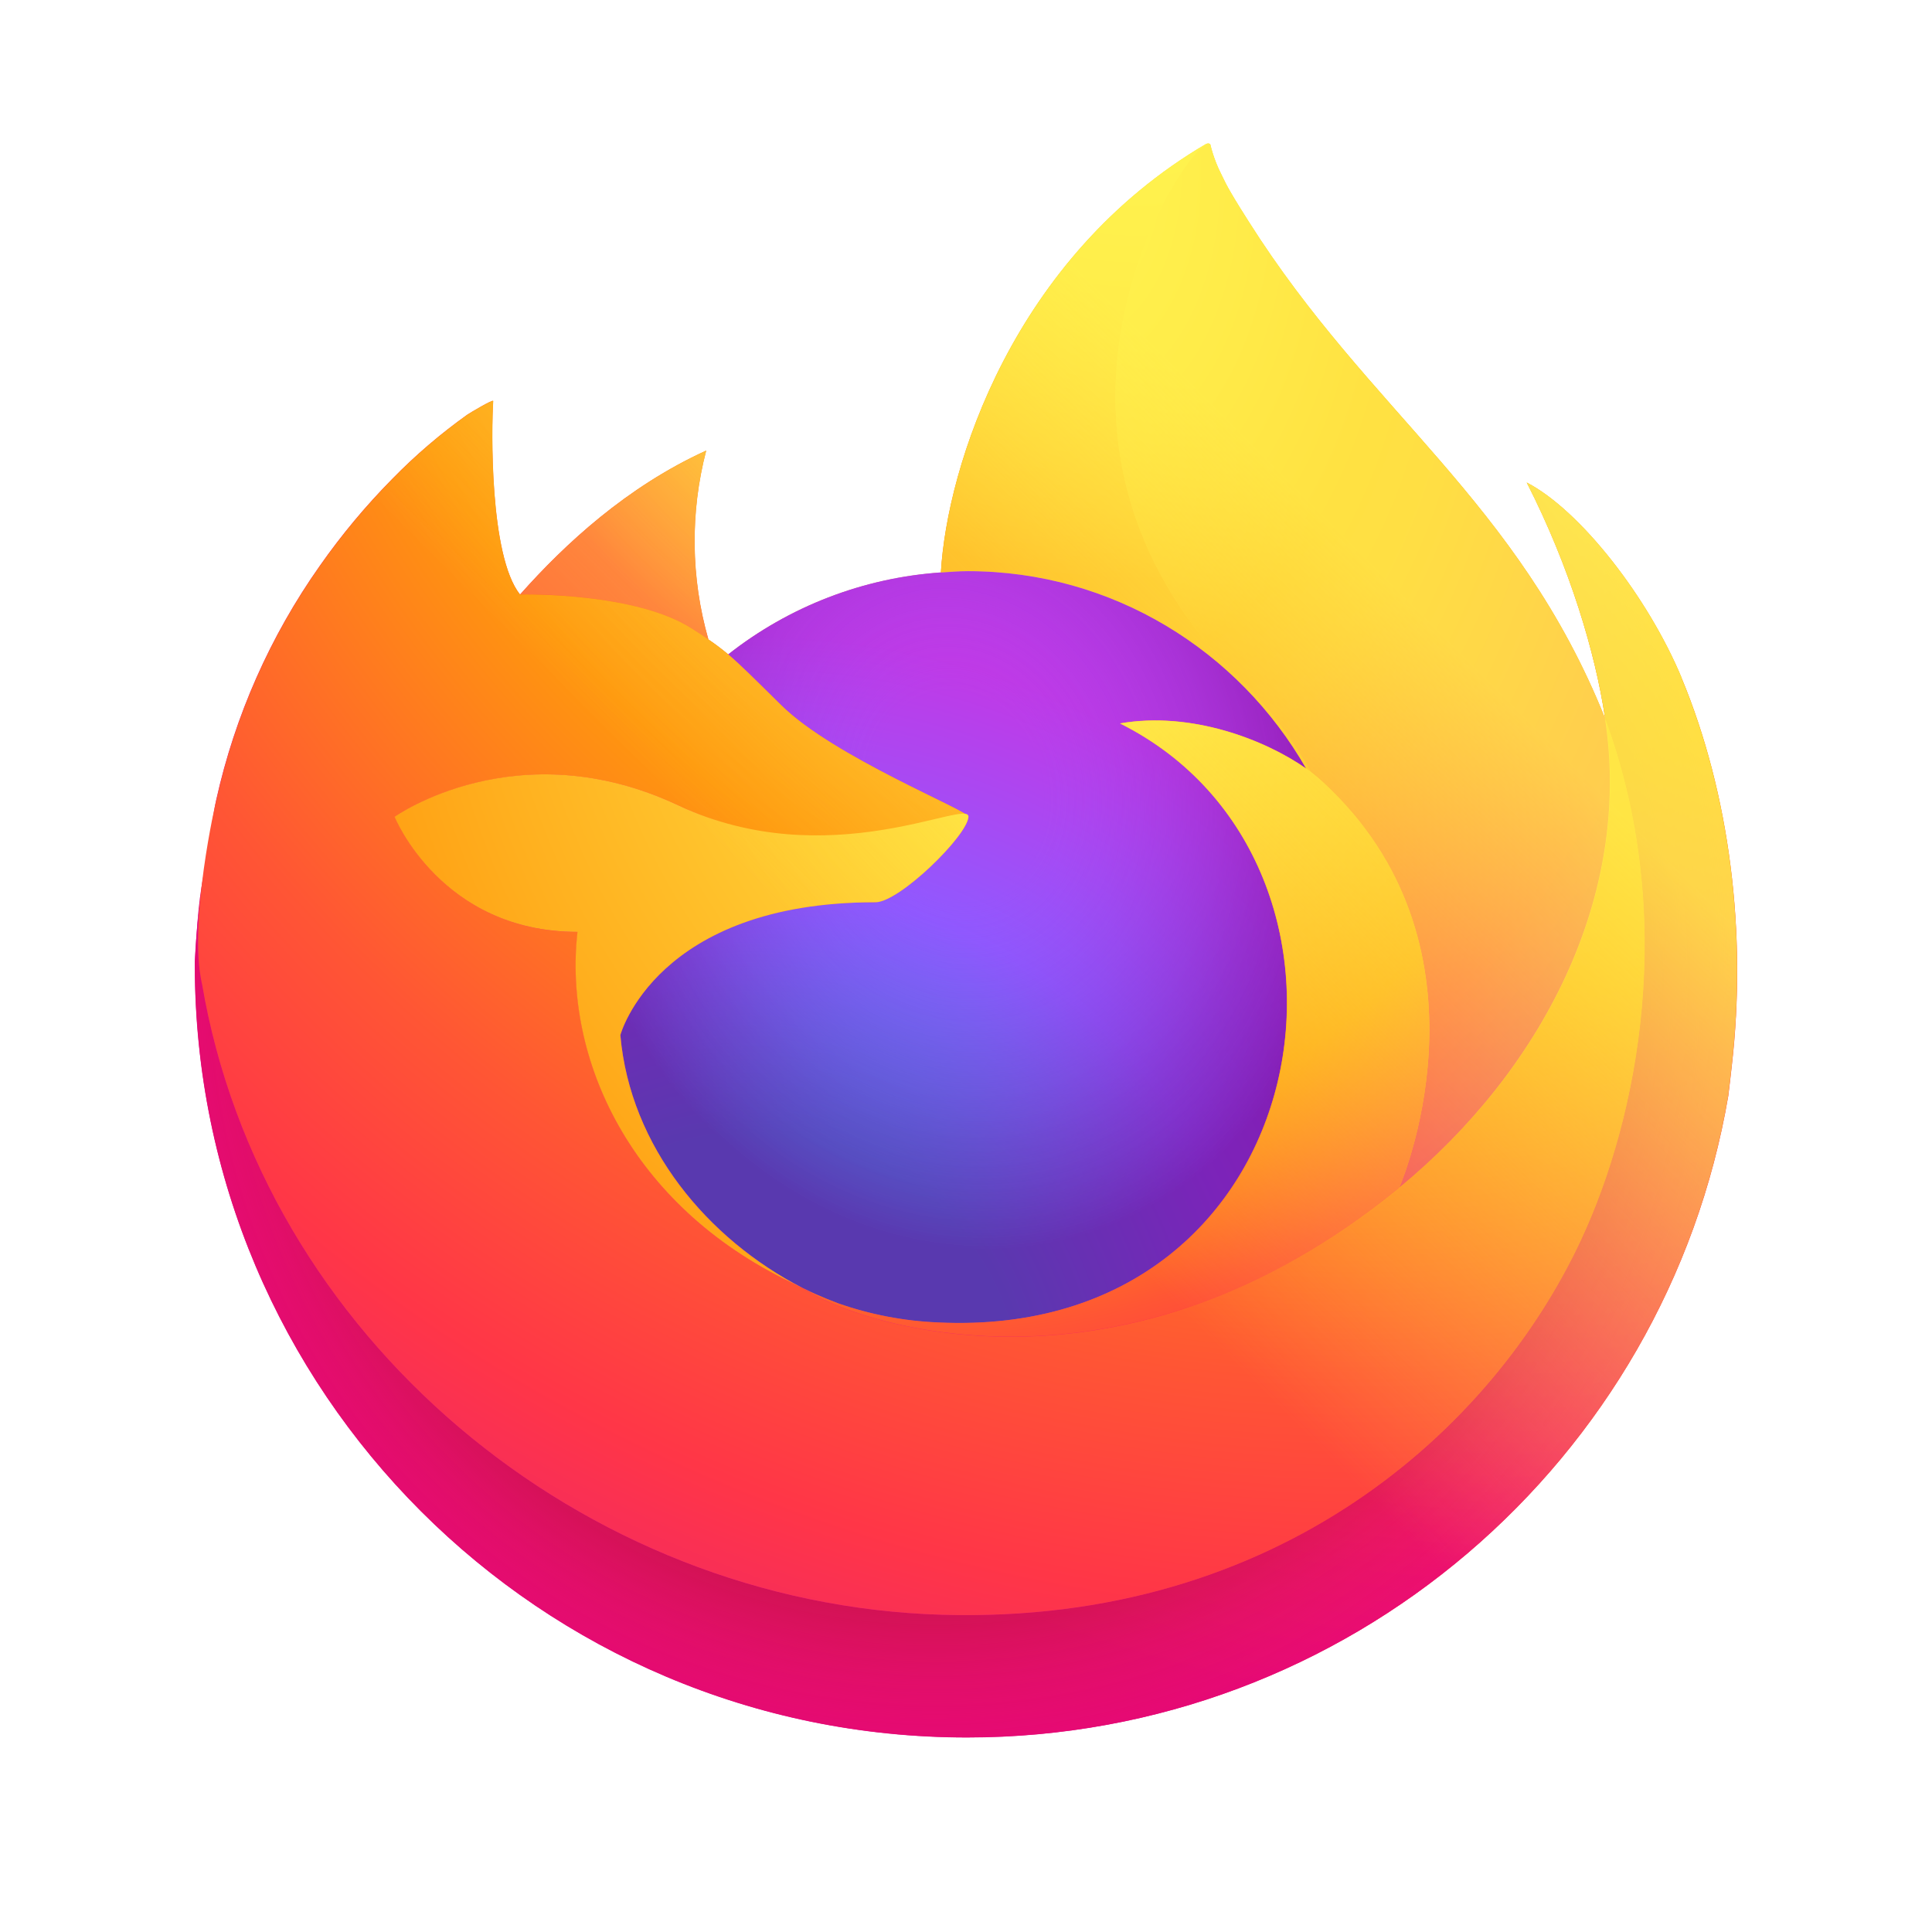
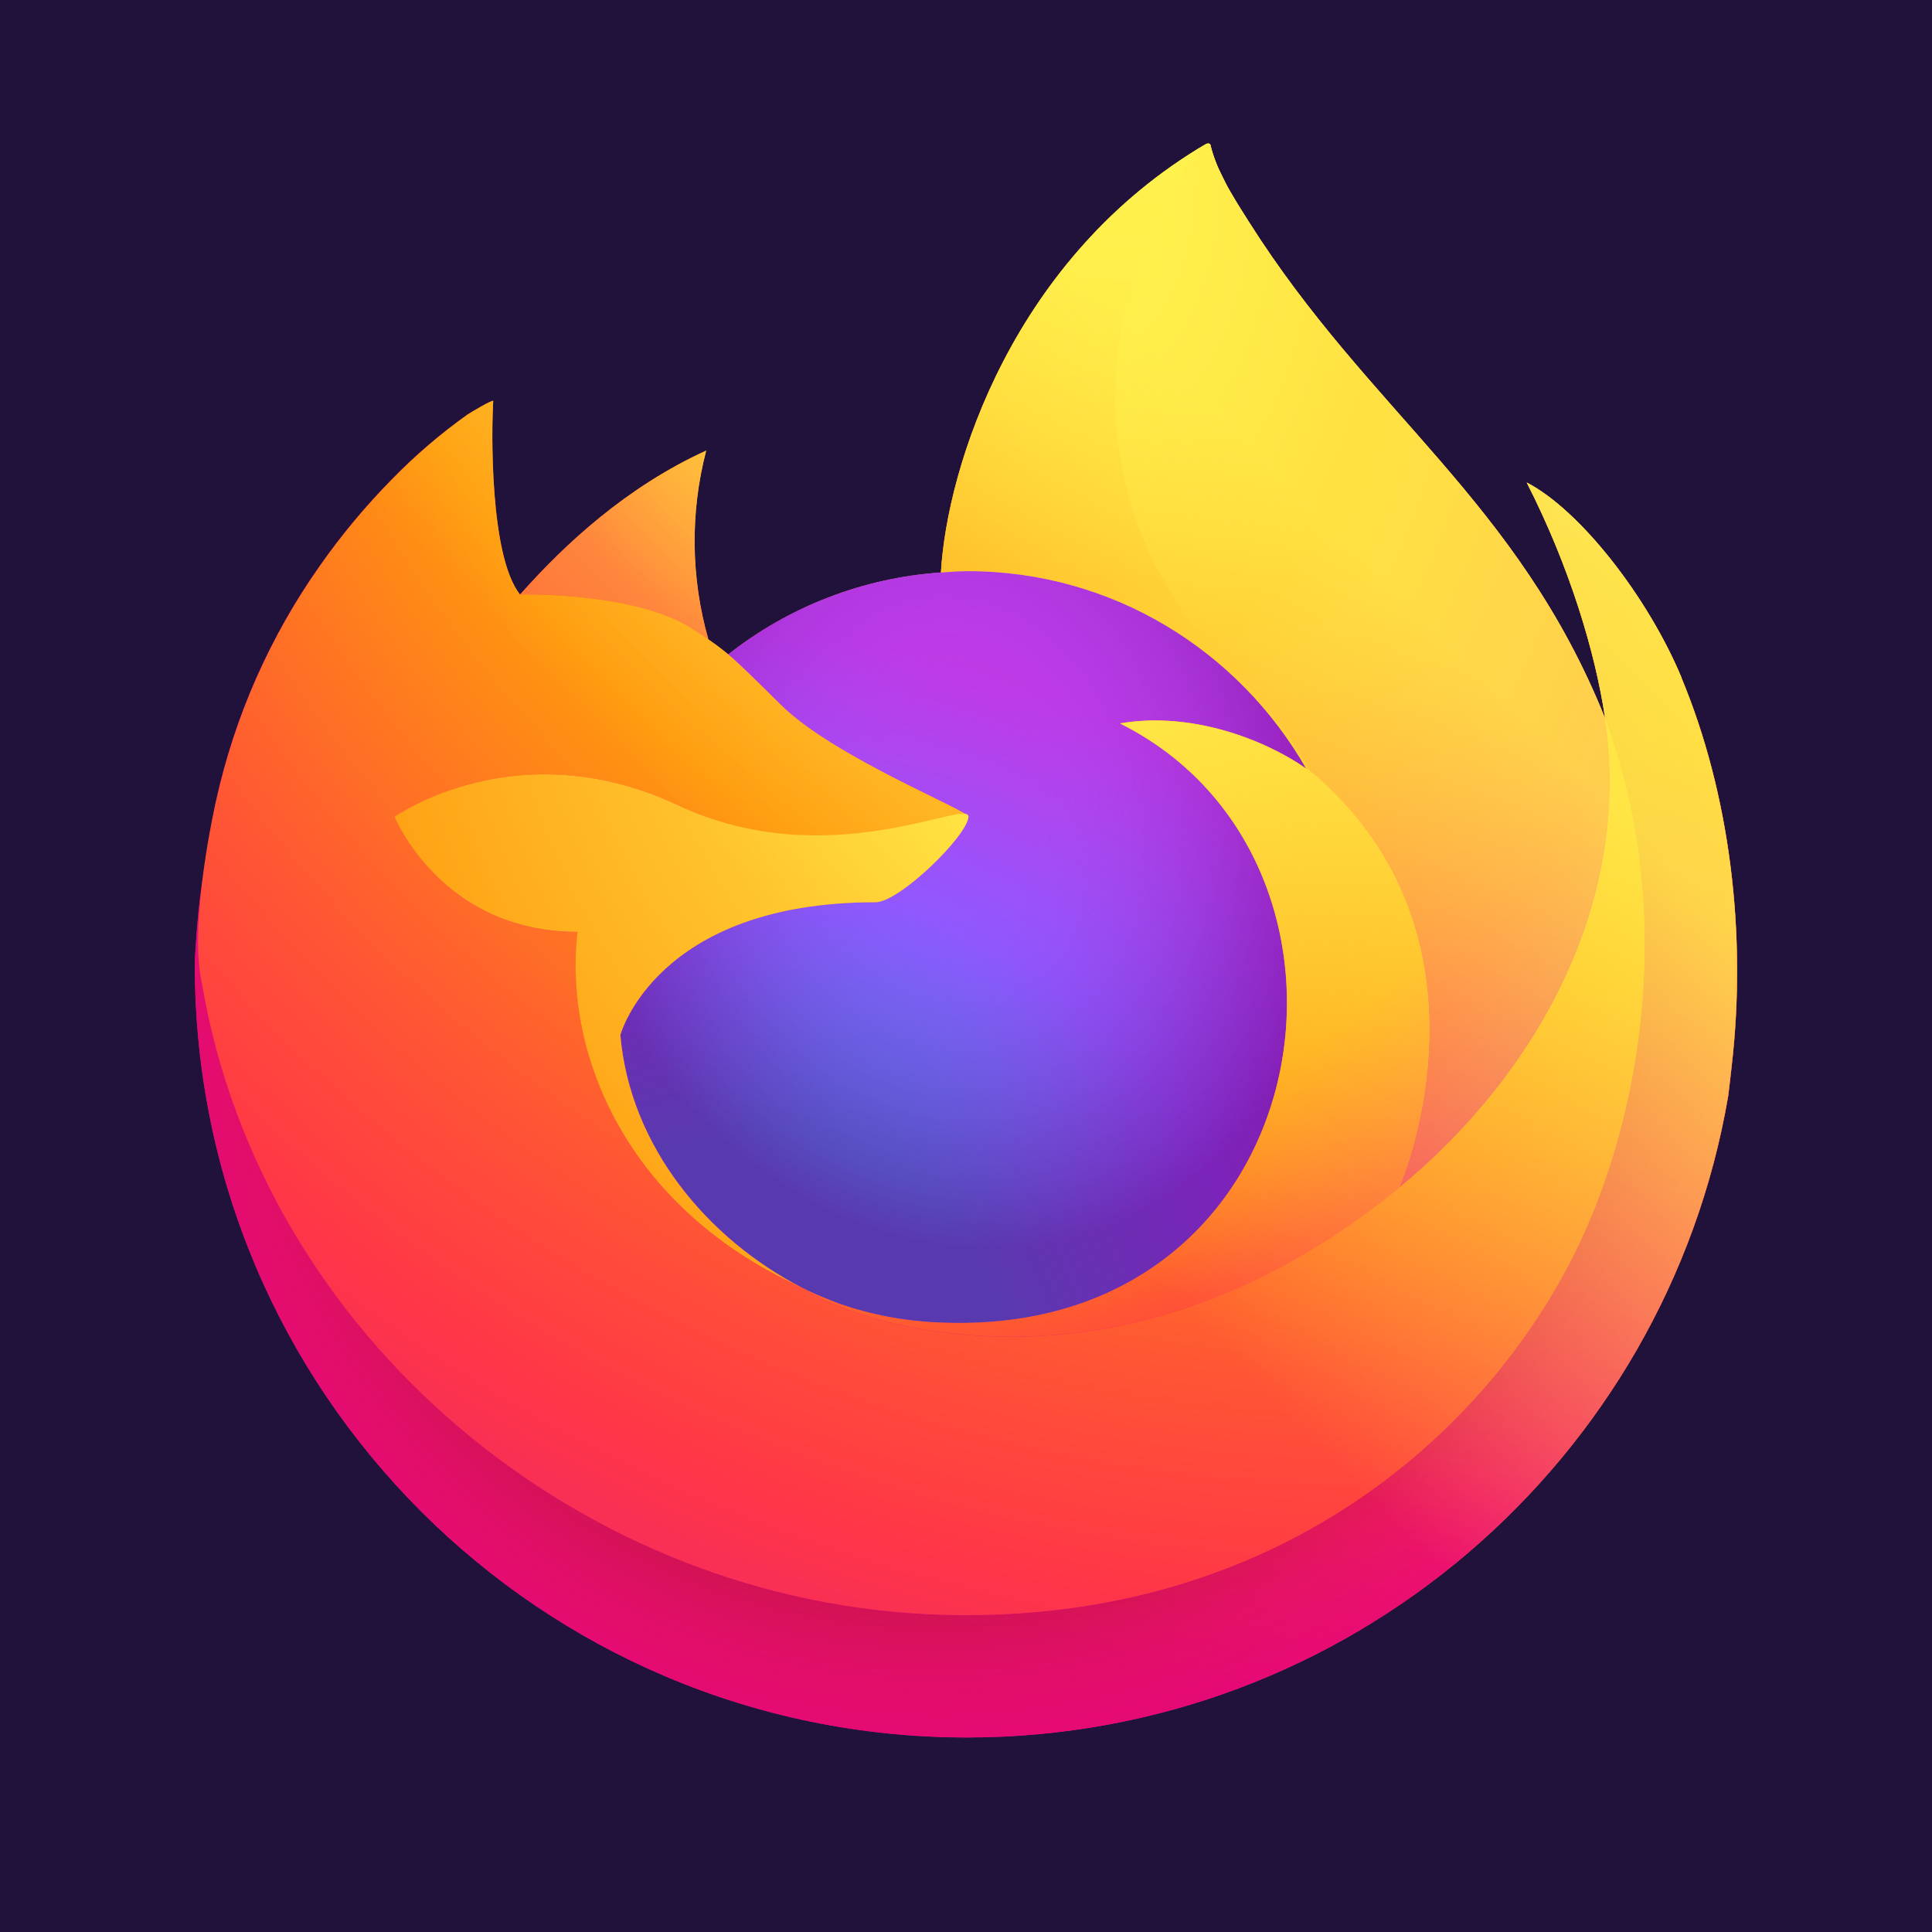
<svg xmlns="http://www.w3.org/2000/svg" viewBox="0 0 256 256">
  <defs>
    <radialGradient id="b" cx="-827.1" cy="667.07" fx="-827.1" fy="667.07" r="1" gradientTransform="matrix(213.32 0 0 -213.32 176640.18 142343.19)" gradientUnits="userSpaceOnUse">
      <stop offset=".13" stop-color="#ffbd4f" />
      <stop offset=".19" stop-color="#ffac31" />
      <stop offset=".25" stop-color="#ff9d17" />
      <stop offset=".28" stop-color="#ff980e" />
      <stop offset=".4" stop-color="#ff563b" />
      <stop offset=".47" stop-color="#ff3750" />
      <stop offset=".71" stop-color="#f5156c" />
      <stop offset=".78" stop-color="#eb0878" />
      <stop offset=".86" stop-color="#e50080" />
    </radialGradient>
    <radialGradient id="c" cx="-827.1" cy="667.07" fx="-827.1" fy="667.07" r="1" gradientTransform="matrix(213.32 0 0 -213.32 176562.23 142430.4)" gradientUnits="userSpaceOnUse">
      <stop offset=".3" stop-color="#960e18" />
      <stop offset=".35" stop-color="#b11927" stop-opacity=".74" />
      <stop offset=".43" stop-color="#db293d" stop-opacity=".34" />
      <stop offset=".5" stop-color="#f5334b" stop-opacity=".09" />
      <stop offset=".53" stop-color="#ff3750" stop-opacity="0" />
    </radialGradient>
    <radialGradient id="d" cx="-825.62" cy="666.34" fx="-825.62" fy="666.34" r="1" gradientTransform="matrix(154.54 0 0 -154.54 127742.61 102971.64)" gradientUnits="userSpaceOnUse">
      <stop offset=".13" stop-color="#fff44f" />
      <stop offset=".25" stop-color="#ffdc3e" />
      <stop offset=".51" stop-color="#ff9d12" />
      <stop offset=".53" stop-color="#ff980e" />
    </radialGradient>
    <radialGradient id="e" cx="-822.82" cy="664.95" fx="-822.82" fy="664.95" r="1" gradientTransform="matrix(101.57 0 0 -101.57 83673.56 67724.7)" gradientUnits="userSpaceOnUse">
      <stop offset=".35" stop-color="#3a8ee6" />
      <stop offset=".47" stop-color="#5c79f0" />
      <stop offset=".67" stop-color="#9059ff" />
      <stop offset="1" stop-color="#c139e6" />
    </radialGradient>
    <radialGradient id="f" cx="-817.84" cy="659.53" fx="-817.84" fy="659.53" r="1" gradientTransform="rotate(-13.9 149512.565 -201825.505)scale(53.81 -63.22)" gradientUnits="userSpaceOnUse">
      <stop offset=".21" stop-color="#9059ff" stop-opacity="0" />
      <stop offset=".28" stop-color="#8c4ff3" stop-opacity=".06" />
      <stop offset=".75" stop-color="#7716a8" stop-opacity=".45" />
      <stop offset=".97" stop-color="#6e008b" stop-opacity=".6" />
    </radialGradient>
    <radialGradient id="g" cx="-819.63" cy="663.38" fx="-819.63" fy="663.38" r="1" gradientTransform="matrix(73.07 0 0 -73.07 60013.12 48508.29)" gradientUnits="userSpaceOnUse">
      <stop offset="0" stop-color="#ffe226" />
      <stop offset=".12" stop-color="#ffdb27" />
      <stop offset=".3" stop-color="#ffc82a" />
      <stop offset=".5" stop-color="#ffa930" />
      <stop offset=".73" stop-color="#ff7e37" />
      <stop offset=".79" stop-color="#ff7139" />
    </radialGradient>
    <radialGradient id="h" cx="-828.33" cy="667.68" fx="-828.33" fy="667.68" r="1" gradientTransform="matrix(311.76 0 0 -311.76 258420.6 208144.47)" gradientUnits="userSpaceOnUse">
      <stop offset=".11" stop-color="#fff44f" />
      <stop offset=".46" stop-color="#ff980e" />
      <stop offset=".62" stop-color="#ff5634" />
      <stop offset=".72" stop-color="#ff3647" />
      <stop offset=".9" stop-color="#e31587" />
    </radialGradient>
    <radialGradient id="i" cx="-828.83" cy="674.26" fx="-828.83" fy="674.26" r="1" gradientTransform="rotate(84.23 -149789.015 53922.29)scale(227.24 -149.3)" gradientUnits="userSpaceOnUse">
      <stop offset="0" stop-color="#fff44f" />
      <stop offset=".06" stop-color="#ffe847" />
      <stop offset=".17" stop-color="#ffc830" />
      <stop offset=".3" stop-color="#ff980e" />
      <stop offset=".36" stop-color="#ff8b16" />
      <stop offset=".45" stop-color="#ff672a" />
      <stop offset=".57" stop-color="#ff3647" />
      <stop offset=".74" stop-color="#e31587" />
    </radialGradient>
    <radialGradient id="j" cx="-826.73" cy="666.89" fx="-826.73" fy="666.89" r="1" gradientTransform="matrix(194.63 0 0 -194.63 161028.09 129859.25)" gradientUnits="userSpaceOnUse">
      <stop offset=".14" stop-color="#fff44f" />
      <stop offset=".48" stop-color="#ff980e" />
      <stop offset=".59" stop-color="#ff5634" />
      <stop offset=".66" stop-color="#ff3647" />
      <stop offset=".9" stop-color="#e31587" />
    </radialGradient>
    <radialGradient id="k" cx="-827.1" cy="667.07" fx="-827.1" fy="667.07" r="1" gradientTransform="matrix(213.03 0 0 -213.03 176364.88 142176.23)" gradientUnits="userSpaceOnUse">
      <stop offset=".09" stop-color="#fff44f" />
      <stop offset=".23" stop-color="#ffe141" />
      <stop offset=".51" stop-color="#ffaf1e" />
      <stop offset=".63" stop-color="#ff980e" />
    </radialGradient>
    <linearGradient id="a" x1="209.28" y1="206.28" x2="39.41" y2="42.39" gradientTransform="matrix(1 0 0 -1 0 258)" gradientUnits="userSpaceOnUse">
      <stop offset=".05" stop-color="#fff44f" />
      <stop offset=".11" stop-color="#ffe847" />
      <stop offset=".22" stop-color="#ffc830" />
      <stop offset=".37" stop-color="#ff980e" />
      <stop offset=".4" stop-color="#ff8b16" />
      <stop offset=".46" stop-color="#ff672a" />
      <stop offset=".53" stop-color="#ff3647" />
      <stop offset=".7" stop-color="#e31587" />
    </linearGradient>
    <linearGradient id="l" x1="207.24" y1="207.16" x2="62.7" y2="62.62" gradientTransform="matrix(1 0 0 -1 0 258)" gradientUnits="userSpaceOnUse">
      <stop offset=".17" stop-color="#fff44f" stop-opacity=".8" />
      <stop offset=".27" stop-color="#fff44f" stop-opacity=".63" />
      <stop offset=".49" stop-color="#fff44f" stop-opacity=".22" />
      <stop offset=".6" stop-color="#fff44f" stop-opacity="0" />
    </linearGradient>
  </defs>
-   <path style="fill:#fff" data-name="Layer 4" d="M0 0h256v256H0z" />
+   <path style="fill:#21123b" data-name="Layer 4" d="M0 0h256v256H0z" />
  <g data-name="Layer 1">
    <path d="M222.83 89.84c-4.45-10.7-13.46-22.25-20.53-25.9 5.76 11.29 9.09 22.61 10.36 31.06 0 0 0 .06.02.17-11.57-28.84-31.19-40.47-47.21-65.8-.81-1.28-1.62-2.55-2.41-3.92-.45-.77-.81-1.47-1.12-2.13-.66-1.28-1.18-2.63-1.53-4.03a.28.28 0 0 0-.06-.18.26.26 0 0 0-.17-.09.3.3 0 0 0-.19 0c-.02 0-.03.02-.05.03-.03 0-.05.03-.08.04l.04-.06c-25.7 15.06-34.42 42.91-35.22 56.84-10.27.7-20.09 4.48-28.18 10.85a32 32 0 0 0-2.65-2 47.5 47.5 0 0 1-.29-25.01C83.05 64.5 74.87 72.06 68.93 78.75h-.05c-4.06-5.14-3.77-22.09-3.54-25.63-.05-.22-3.02 1.55-3.41 1.81a73.6 73.6 0 0 0-10 8.57c-3.5 3.55-6.69 7.38-9.55 11.46a86.3 86.3 0 0 0-13.73 31.01c-.05.22-.09.45-.14.68-.19.9-.89 5.41-1.01 6.39v.23c-.9 4.66-1.47 9.38-1.69 14.12v.52c0 56.51 45.81 102.32 102.32 102.32 50.61 0 92.63-36.74 100.86-85.01.17-1.31.31-2.63.46-3.95 2.03-17.55-.23-36-6.64-51.42Zm-117.95 80.1c.48.23.93.48 1.42.7l.07.04c-.49-.24-.99-.48-1.48-.74Zm107.81-74.73v-.1.11Z" style="fill:url(#a)" />
    <path d="M222.83 89.84c-4.45-10.7-13.46-22.25-20.53-25.9 5.76 11.29 9.09 22.61 10.36 31.06v.21c9.66 26.18 4.39 52.8-3.18 69.06-11.73 25.16-40.11 50.96-84.55 49.7-47.97-1.36-90.27-37.01-98.16-83.65-1.44-7.36 0-11.1.72-17.07-.88 4.6-1.22 5.94-1.66 14.12v.52c0 56.51 45.81 102.32 102.32 102.32 50.61 0 92.63-36.74 100.86-85.01.17-1.31.31-2.63.46-3.95 2.02-17.55-.24-36-6.65-51.42Z" style="fill:url(#b)" />
    <path d="M222.83 89.84c-4.45-10.7-13.46-22.25-20.53-25.9 5.76 11.29 9.09 22.61 10.36 31.06v.21c9.66 26.18 4.39 52.8-3.18 69.06-11.73 25.16-40.11 50.96-84.55 49.7-47.97-1.36-90.27-37.01-98.16-83.65-1.44-7.36 0-11.1.72-17.07-.88 4.6-1.22 5.94-1.66 14.12v.52c0 56.51 45.81 102.32 102.32 102.32 50.61 0 92.63-36.74 100.86-85.01.17-1.31.31-2.63.46-3.95 2.02-17.55-.24-36-6.65-51.42Z" style="fill:url(#c)" />
    <path d="M173.1 101.86c.23.16.43.32.64.47a56 56 0 0 0-9.5-12.4c-31.81-31.81-8.34-68.97-4.38-70.86l.04-.06c-25.71 15.06-34.43 42.91-35.23 56.84 1.19-.08 2.38-.18 3.59-.18 19.18 0 35.89 10.55 44.83 26.18Z" style="fill:url(#d)" />
    <path d="M128.33 108.22c-.17 2.55-9.16 11.32-12.31 11.32-29.1 0-33.82 17.6-33.82 17.6 1.28 14.83 11.61 27.03 24.1 33.49.57.29 1.15.56 1.7.82 1 .43 2 .85 3.01 1.23 4.29 1.51 8.77 2.37 13.31 2.56 51 2.39 60.89-60.98 24.08-79.38 9.42-1.64 19.21 2.15 24.67 5.99-8.94-15.63-25.65-26.18-44.84-26.18-1.21 0-2.4.1-3.59.18-10.26.71-20.08 4.5-28.16 10.87 1.56 1.32 3.33 3.09 7.03 6.74 6.96 6.86 24.76 13.93 24.8 14.76Z" style="fill:url(#e)" />
    <path d="M128.33 108.22c-.17 2.55-9.16 11.32-12.31 11.32-29.1 0-33.82 17.6-33.82 17.6 1.28 14.83 11.61 27.03 24.1 33.49.57.29 1.15.56 1.7.82 1 .43 2 .85 3.01 1.23 4.29 1.51 8.77 2.37 13.31 2.56 51 2.39 60.89-60.98 24.08-79.38 9.42-1.64 19.21 2.15 24.67 5.99-8.94-15.63-25.65-26.18-44.84-26.18-1.21 0-2.4.1-3.59.18-10.26.71-20.08 4.5-28.16 10.87 1.56 1.32 3.33 3.09 7.03 6.74 6.96 6.86 24.76 13.93 24.8 14.76Z" style="fill:url(#f)" />
    <path d="M91.74 83.32c.83.54 1.51.99 2.13 1.4a47.5 47.5 0 0 1-.29-25.01C83.07 64.5 74.89 72.06 68.95 78.75c.48-.01 15.32-.28 22.79 4.57" style="fill:url(#g)" />
    <path d="M26.76 130.32c7.9 46.64 50.19 82.29 98.2 83.65 44.44 1.26 72.81-24.54 84.55-49.7 7.58-16.27 12.84-42.89 3.18-69.06v-.2s0 .06.02.17c3.63 23.7-8.43 46.67-27.27 62.19-.02.04-.04.09-.06.13-36.72 29.9-71.86 18.04-78.98 13.2-.49-.24-.99-.49-1.49-.74-21.41-10.22-30.26-29.74-28.36-46.47-18.07 0-24.24-15.25-24.24-15.25s16.23-11.57 37.62-1.51c19.81 9.32 38.42 1.51 38.42 1.51-.04-.83-17.85-7.92-24.79-14.76-3.71-3.65-5.47-5.42-7.03-6.74a32 32 0 0 0-2.65-2c-.61-.43-1.28-.85-2.13-1.4-7.46-4.85-22.31-4.59-22.8-4.57h-.05c-4.06-5.14-3.77-22.09-3.54-25.63-.05-.22-3.02 1.55-3.41 1.81a73.6 73.6 0 0 0-10 8.57c-3.5 3.55-6.69 7.38-9.55 11.46a86.3 86.3 0 0 0-13.73 31.01c-.08.2-3.72 16.09-1.92 24.33Z" style="fill:url(#h)" />
    <path d="M164.23 89.94c3.74 3.66 6.94 7.84 9.5 12.4.53.4 1.04.83 1.53 1.28 23.2 21.36 11.06 51.59 10.14 53.76 18.85-15.53 30.9-38.49 27.27-62.19-11.57-28.86-31.19-40.49-47.21-65.81-.81-1.28-1.62-2.55-2.41-3.92-.45-.77-.81-1.47-1.12-2.13-.66-1.28-1.18-2.63-1.53-4.03a.28.28 0 0 0-.06-.18.26.26 0 0 0-.17-.09.3.3 0 0 0-.19 0c-.02 0-.03.02-.05.03-.02 0-.05.03-.08.04-3.96 1.89-27.43 39.05 4.38 70.86Z" style="fill:url(#i)" />
    <path d="M175.26 103.59c-.49-.45-1-.88-1.53-1.28-.21-.16-.43-.32-.64-.47-5.46-3.83-15.25-7.63-24.67-5.99 36.8 18.4 26.92 81.78-24.08 79.38-4.54-.18-9.03-1.04-13.32-2.55-1-.38-2-.79-3.01-1.23-.58-.26-1.15-.53-1.7-.82l.07.04c7.11 4.85 42.25 16.72 78.98-13.2 0 0 .02-.06.06-.13.91-2.13 13.05-32.37-10.16-53.75" style="fill:url(#j)" />
    <path d="M82.2 137.15s4.72-17.6 33.82-17.6c3.15 0 12.14-8.78 12.3-11.32.17-2.55-18.61 7.82-38.42-1.51-21.39-10.07-37.62 1.51-37.62 1.51s6.17 15.25 24.24 15.25c-1.89 16.73 6.95 36.23 28.36 46.47.48.22.93.48 1.42.7-12.5-6.45-22.81-18.67-24.1-33.49Z" style="fill:url(#k)" />
    <path d="M222.83 89.84c-4.45-10.7-13.46-22.25-20.53-25.9 5.76 11.29 9.09 22.61 10.36 31.06 0 0 0 .06.02.17-11.57-28.84-31.19-40.47-47.21-65.8-.81-1.28-1.62-2.55-2.41-3.92-.45-.77-.81-1.47-1.12-2.13-.66-1.28-1.18-2.63-1.53-4.03a.28.28 0 0 0-.06-.18.26.26 0 0 0-.17-.09.3.3 0 0 0-.19 0c-.02 0-.03.02-.05.03-.03 0-.05.03-.08.04l.04-.06c-25.7 15.06-34.42 42.91-35.22 56.84 1.19-.08 2.38-.18 3.59-.18 19.18 0 35.89 10.55 44.83 26.18-5.46-3.83-15.25-7.63-24.67-5.99 36.81 18.4 26.92 81.78-24.08 79.38-4.54-.18-9.03-1.04-13.31-2.55-1-.38-2-.79-3.01-1.23-.58-.26-1.15-.53-1.7-.82l.07.04c-.49-.24-.99-.49-1.49-.74.48.23.93.48 1.42.7-12.52-6.46-22.84-18.68-24.13-33.5 0 0 4.72-17.6 33.82-17.6 3.15 0 12.14-8.78 12.31-11.33-.04-.83-17.85-7.92-24.79-14.76-3.71-3.65-5.47-5.42-7.03-6.74a32 32 0 0 0-2.65-2 47.5 47.5 0 0 1-.29-25.01c-10.51 4.79-18.69 12.35-24.63 19.04h-.05c-4.06-5.14-3.77-22.09-3.54-25.63-.05-.22-3.02 1.55-3.41 1.81a73.6 73.6 0 0 0-10 8.57c-3.5 3.55-6.69 7.38-9.55 11.46a86.3 86.3 0 0 0-13.73 31.01c-.05.22-.09.45-.14.68-.19.9-1.06 5.47-1.18 6.45 0-.07 0 .08 0 0q-1.2 7.095-1.53 14.28v.52c0 56.51 45.81 102.32 102.32 102.32 50.61 0 92.63-36.74 100.86-85.01.17-1.31.31-2.63.46-3.95 2.03-17.55-.23-36-6.64-51.42Z" style="fill:url(#l)" />
  </g>
</svg>
